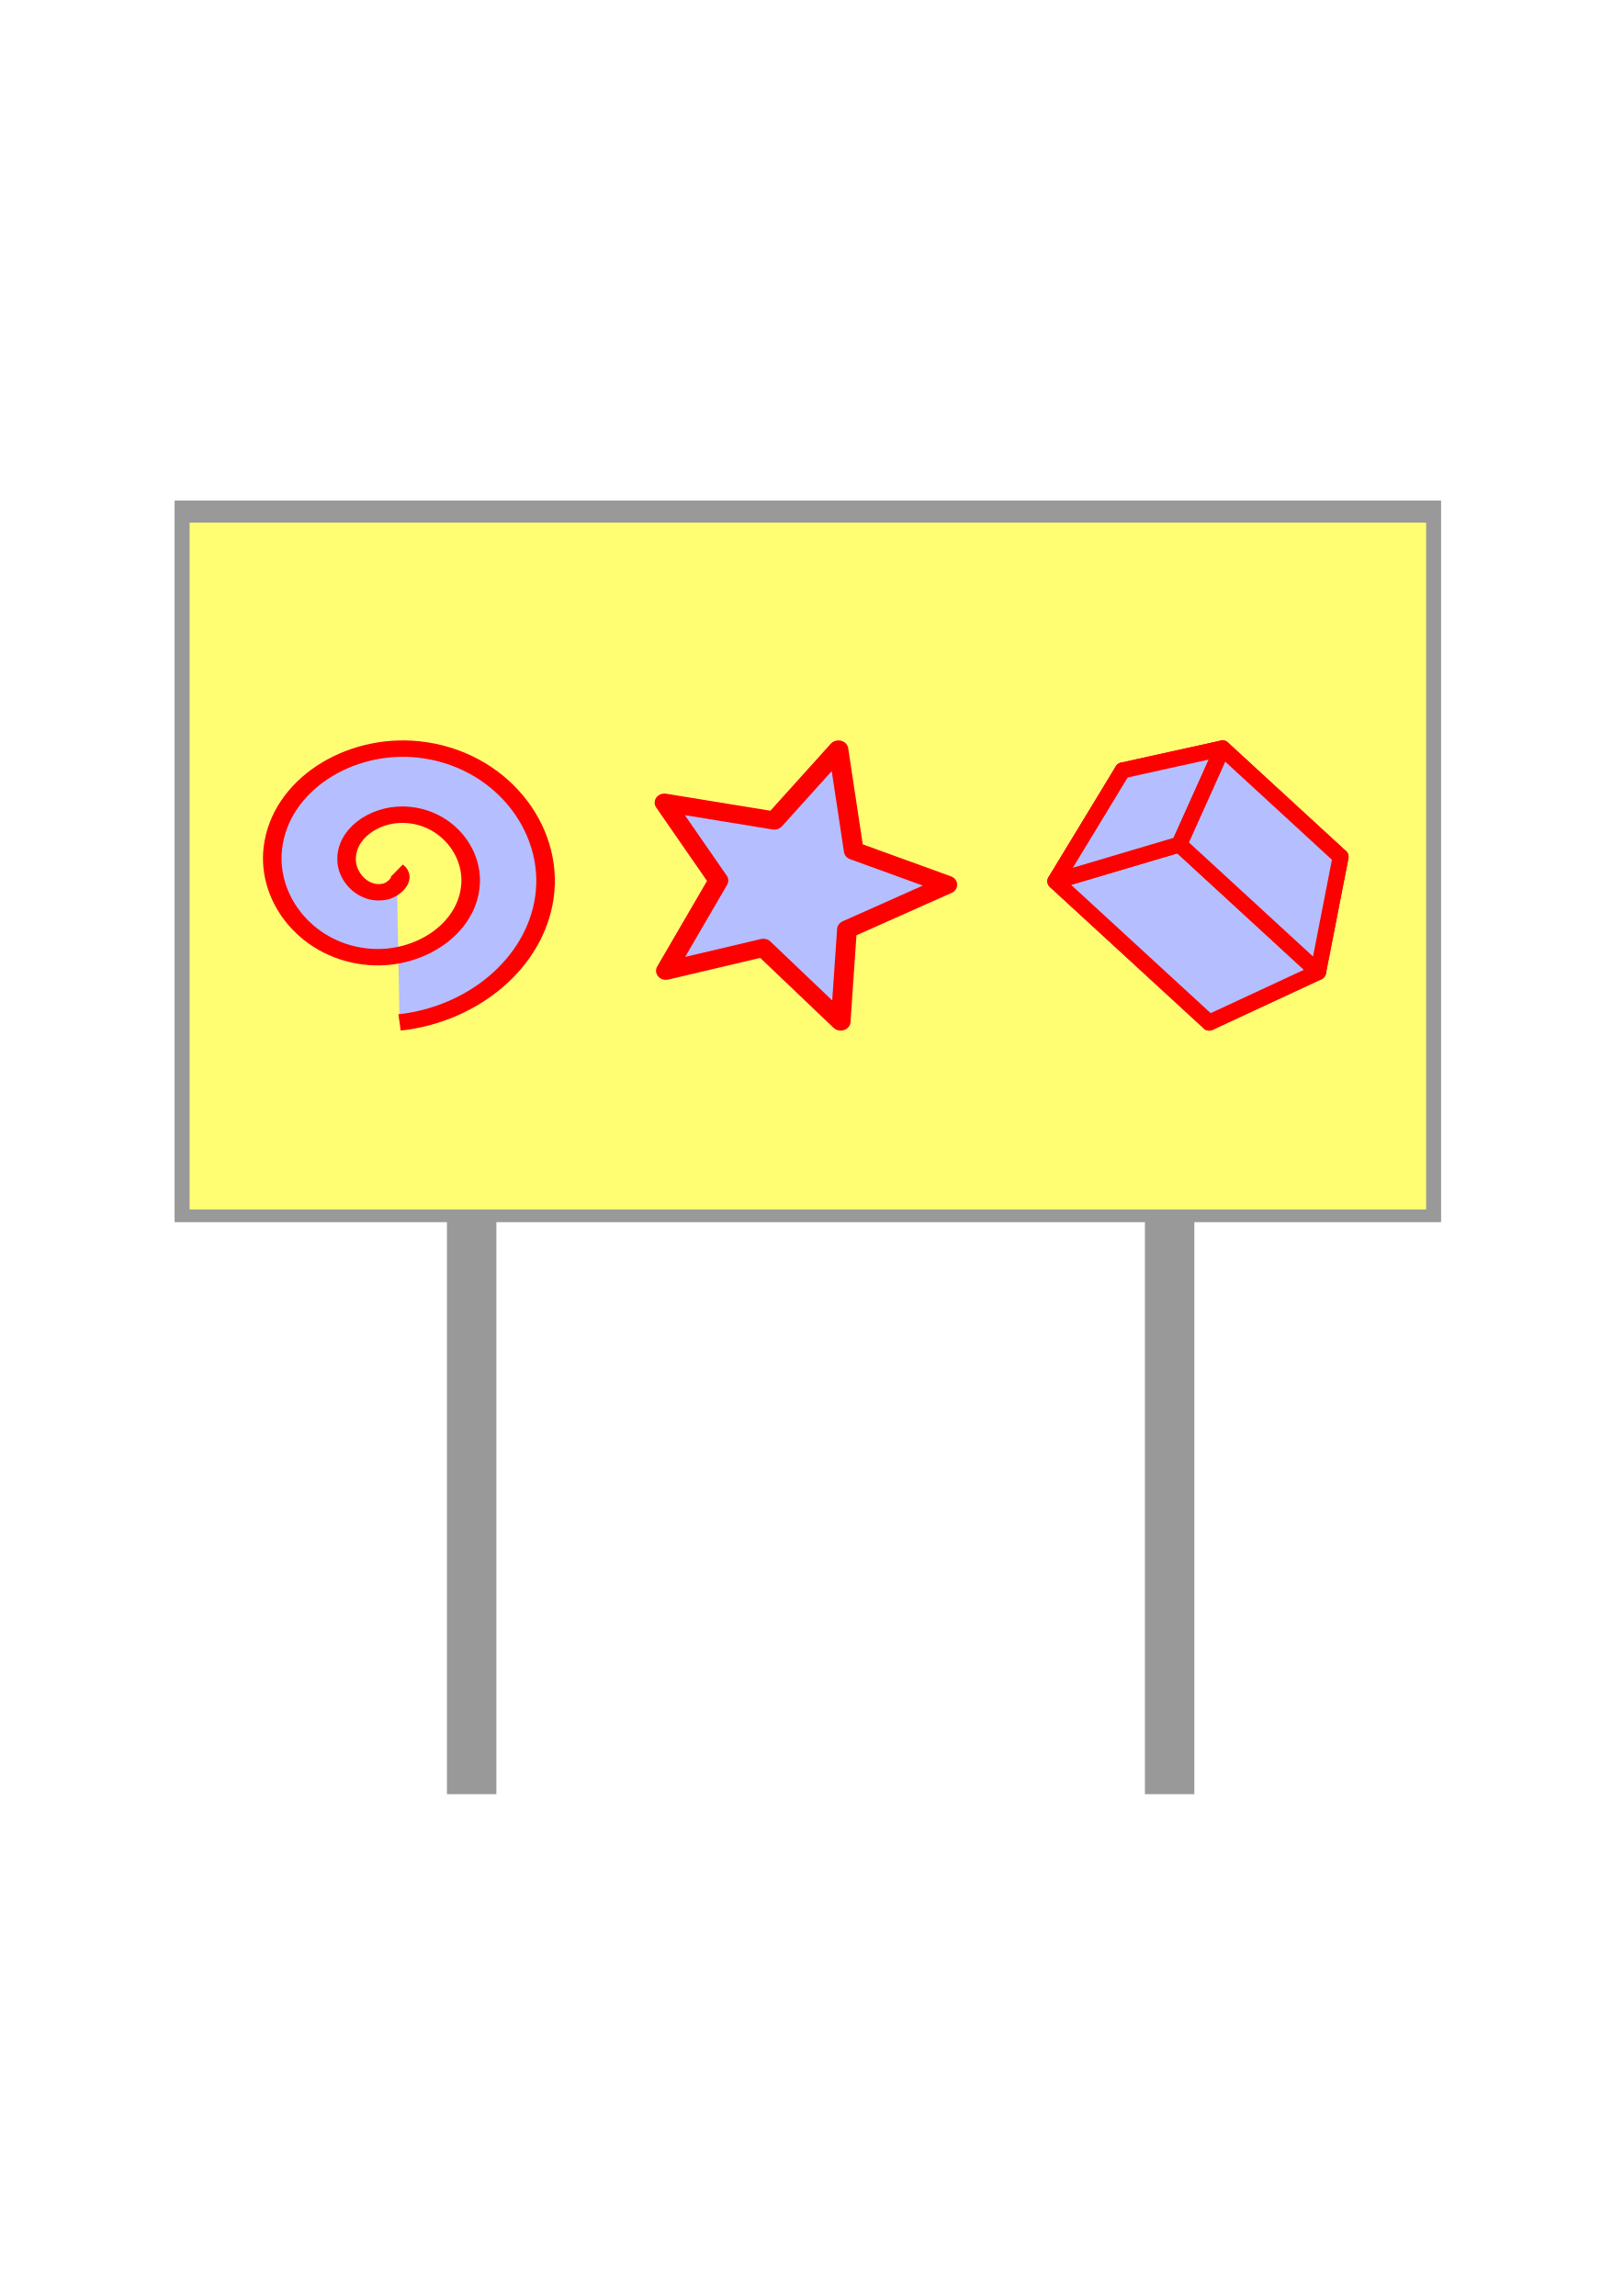
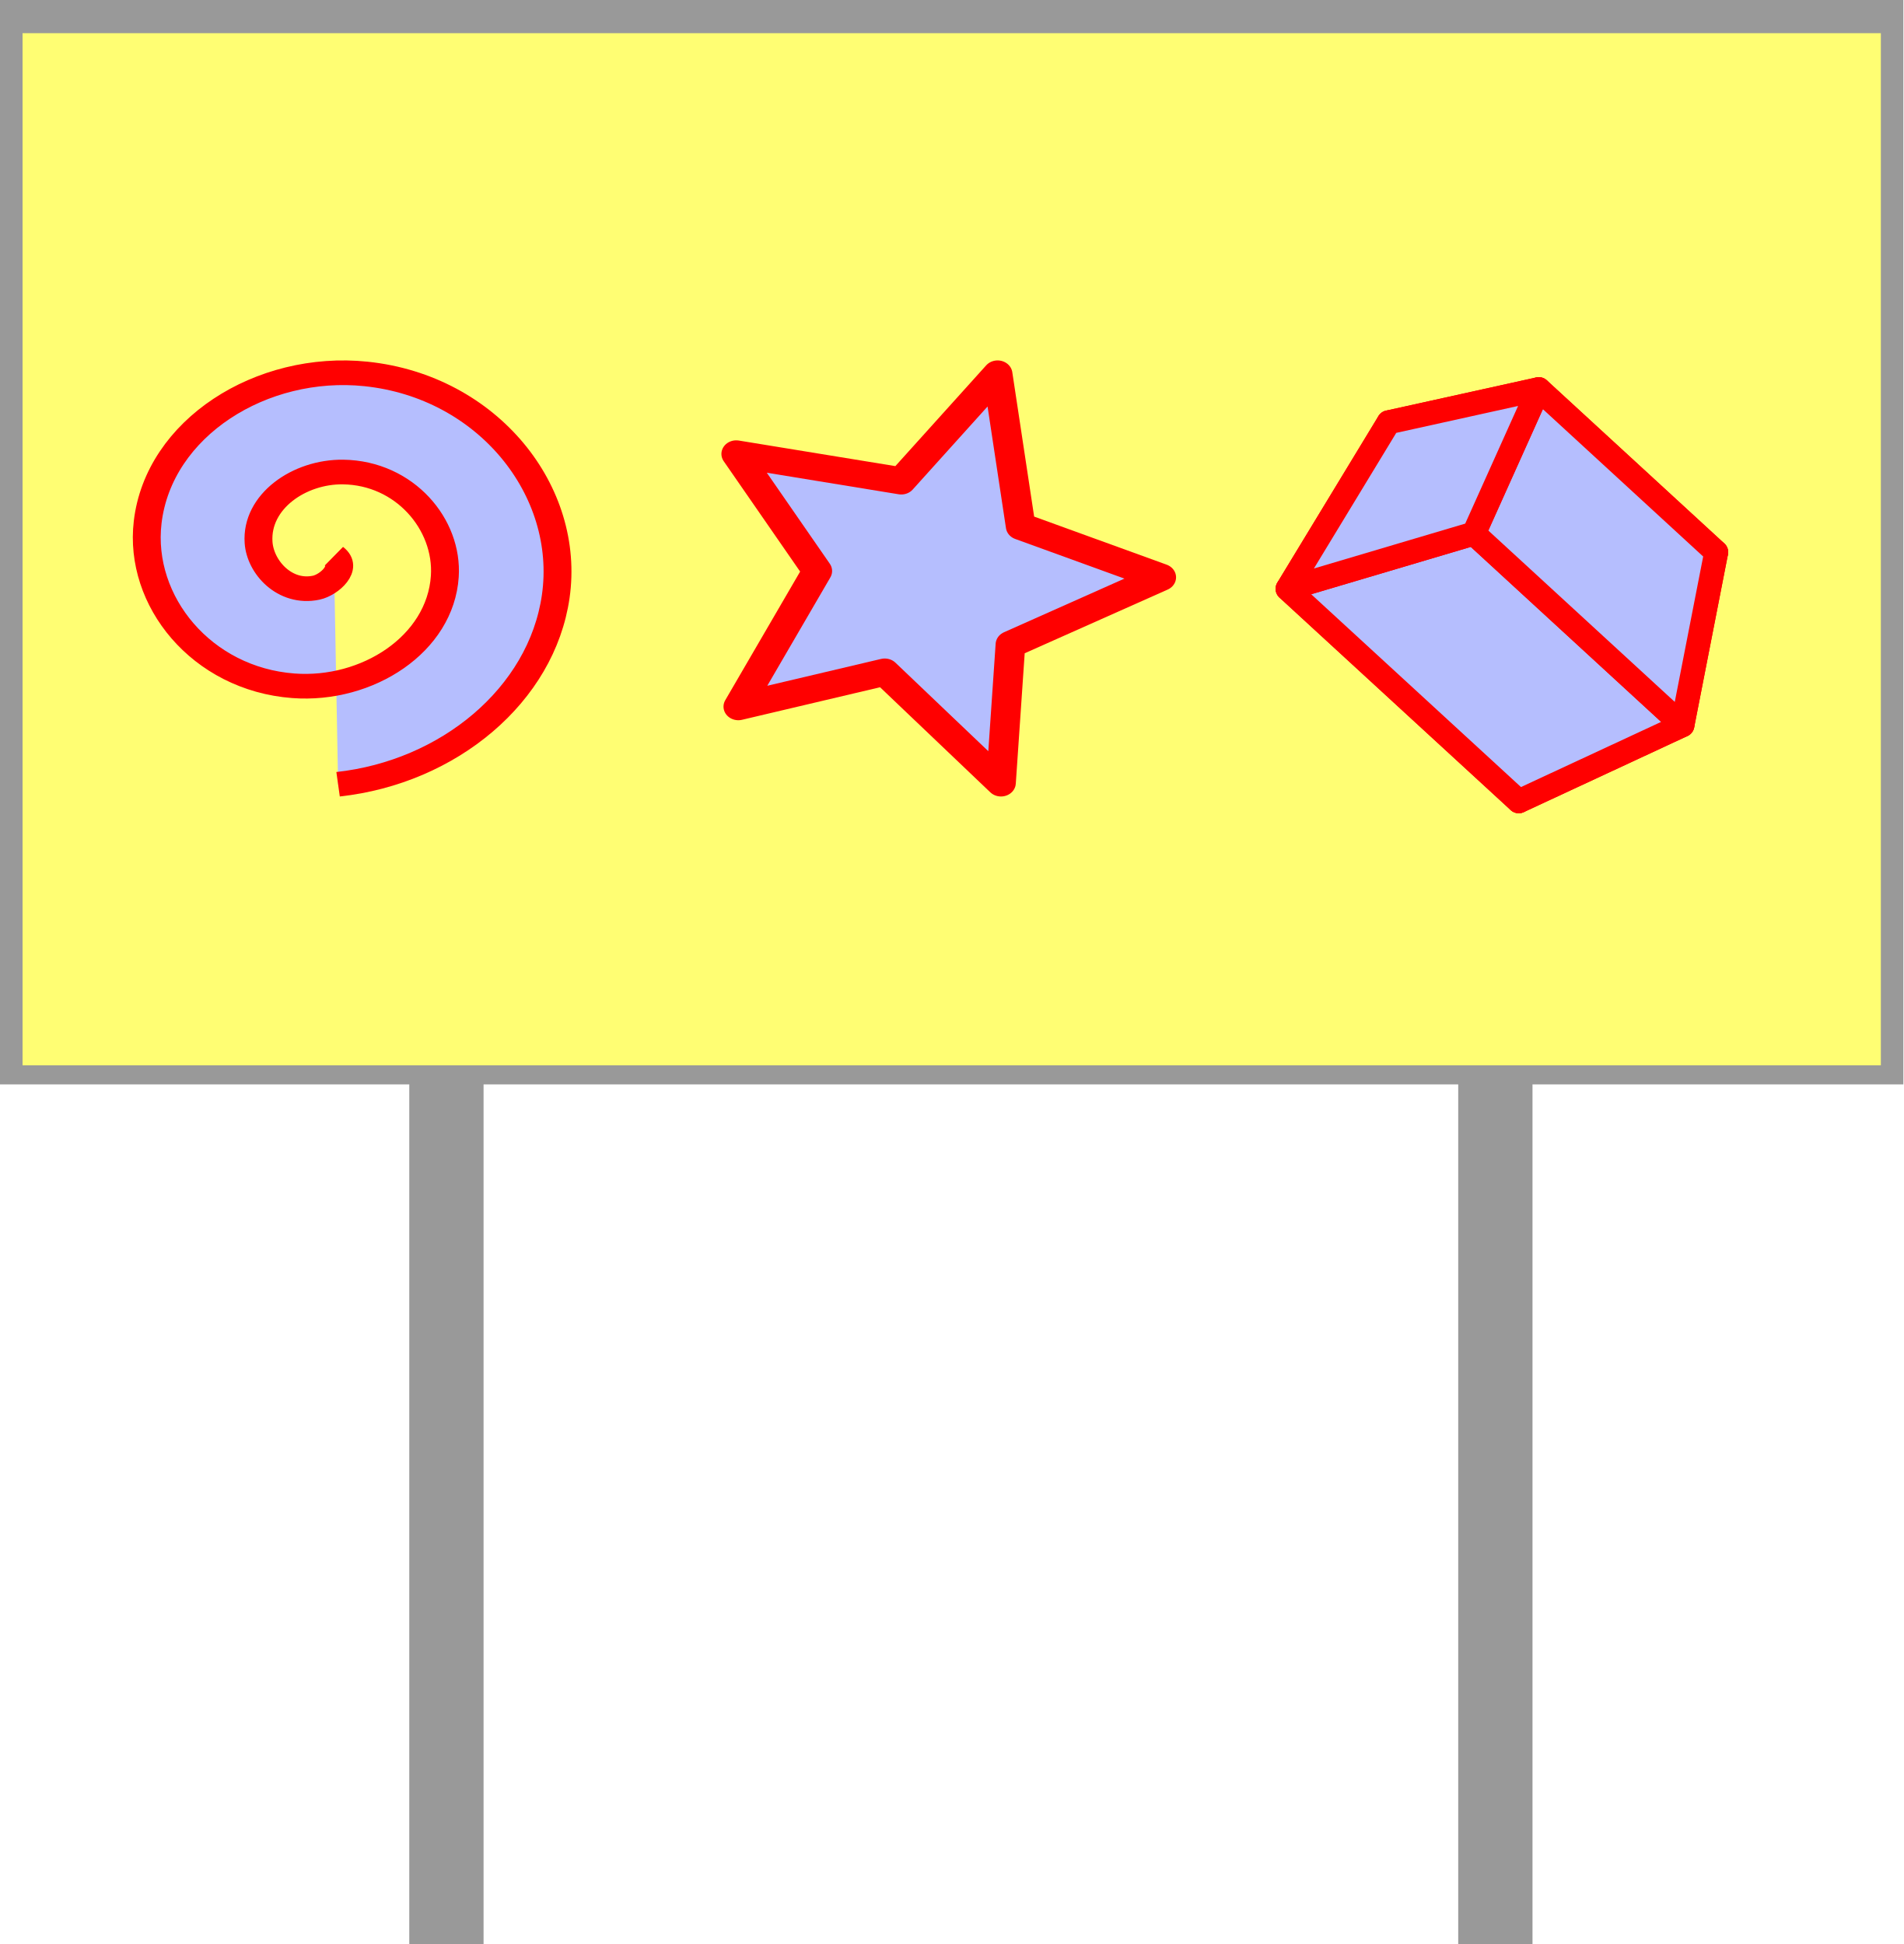
- <svg xmlns="http://www.w3.org/2000/svg" width="210mm" height="297mm" viewBox="0 0 744.094 1052.362" id="svg2" version="1.1">
+ <svg xmlns="http://www.w3.org/2000/svg" width="163.803mm" height="167.339mm" viewBox="0 0 580.406 592.932" id="svg2" version="1.1">
  <defs id="defs4">
    </defs>
-   <g id="layer1">
+   <g id="layer1" transform="translate(-80.01338,-229.4302)">
    <rect style="fill:#999999;fill-opacity:1;stroke:#999999;stroke-width:101.48;stroke-miterlimit:4;stroke-dasharray:none;stroke-opacity:1" id="rect7422-8-4" width="478.926" height="229.267" x="130.753" y="280.17" />
    <rect style="fill:#fffe73;fill-opacity:1;stroke:#ff0000;stroke-width:0;stroke-miterlimit:4;stroke-dasharray:none;stroke-opacity:1" id="rect4221-7-5" width="566.664" height="314.814" x="86.892" y="239.548" />
    <rect style="fill:#999999;fill-opacity:1;stroke:#999999;stroke-width:14.135;stroke-miterlimit:4;stroke-dasharray:none;stroke-opacity:1" id="rect7422-8" width="8.515" height="250.177" x="211.887" y="565.118" />
    <rect style="fill:#999999;fill-opacity:1;stroke:#999999;stroke-width:14.135;stroke-miterlimit:4;stroke-dasharray:none;stroke-opacity:1" id="rect7422-8-0" width="8.515" height="250.177" x="531.747" y="565.118" />
    <path style="fill:#b5befe;fill-opacity:1;fill-rule:evenodd;stroke:#ff0000;stroke-width:8;stroke-linecap:butt;stroke-linejoin:miter;stroke-miterlimit:4;stroke-dasharray:none;stroke-opacity:1" id="path4178" d="m 357.713,374.37 c 4.264,3.707 -1.337,9.327 -5.077,10.223 -8.903,2.134 -16.048,-6.515 -16.544,-14.675 -0.808,-13.319 11.729,-23.061 24.272,-22.864 17.664,0.277 30.165,16.971 29.184,33.87 -1.277,21.998 -22.22,37.31 -43.467,35.504 -26.329,-2.238 -44.477,-27.474 -41.825,-53.064 3.177,-30.661 32.73,-51.655 62.662,-48.145 34.994,4.104 58.842,37.987 54.465,72.259 -4.087,31.998 -30.766,56.974 -62.468,60.906" transform="matrix(1.062387,0,0,0.9398045,-198.1983,47.23707)" />
    <path style="opacity:1;fill:#b5befe;fill-opacity:1;stroke:#ff0000;stroke-width:8;stroke-linecap:round;stroke-linejoin:round;stroke-miterlimit:4;stroke-dasharray:none;stroke-dashoffset:0;stroke-opacity:1" id="path4180" d="m 375.447,604.957 -31.369,-32.595 -39.514,10.157 21.306,-39.906 -21.87,-34.441 44.537,7.931 25.997,-31.443 6.22,44.808 37.937,15.009 -40.693,19.762 z" transform="matrix(1.129973,0,0,1.036668,-38.99171,-158.9237)" />
    <g id="g7229" style="opacity:1;fill:#b5befe;fill-opacity:1;fill-rule:nonzero;stroke:#ff0000;stroke-width:8.659;stroke-linecap:round;stroke-linejoin:miter;stroke-miterlimit:4;stroke-dasharray:none;stroke-dashoffset:0;stroke-opacity:1">
-       <path id="path7235" style="fill:#b5befe;fill-opacity:1;fill-rule:evenodd;stroke:#ff0000;stroke-width:7.298;stroke-linecap:butt;stroke-linejoin:round;stroke-miterlimit:4;stroke-dasharray:none;stroke-opacity:1" d="m 573.5,407.392 40.851,-14.635 -54.11,-49.746 -45.77,10.113 z" points="614.351,392.757 560.242,343.011 514.472,353.124 573.5,407.392 " />
-       <path id="path7231" style="fill:#b5befe;fill-opacity:1;fill-rule:evenodd;stroke:#ff0000;stroke-width:7.298;stroke-linecap:butt;stroke-linejoin:round;stroke-miterlimit:4;stroke-dasharray:none;stroke-opacity:1" d="m 573.5,407.392 -59.029,-54.268 -30.823,50.781 70.494,64.809 z" points="514.472,353.124 483.649,403.904 554.143,468.713 573.5,407.392 " />
-       <path id="path7233" style="fill:#b5befe;fill-opacity:1;fill-rule:evenodd;stroke:#ff0000;stroke-width:7.298;stroke-linecap:butt;stroke-linejoin:round;stroke-miterlimit:4;stroke-dasharray:none;stroke-opacity:1" d="m 573.5,407.392 40.851,-14.635 -10.304,52.752 -49.904,23.205 z" points="614.351,392.757 604.048,445.509 554.143,468.713 573.5,407.392 " />
-       <path id="path7241" style="fill:#b5befe;fill-opacity:1;fill-rule:evenodd;stroke:#ff0000;stroke-width:7.298;stroke-linecap:butt;stroke-linejoin:round;stroke-miterlimit:4;stroke-dasharray:none;stroke-opacity:1" d="M 554.143,468.713 604.048,445.509 540.457,387.046 483.649,403.904 Z" points="604.048,445.509 540.457,387.046 483.649,403.904 554.143,468.713 " />
-       <path id="path7239" style="fill:#b5befe;fill-opacity:1;fill-rule:evenodd;stroke:#ff0000;stroke-width:7.298;stroke-linecap:butt;stroke-linejoin:round;stroke-miterlimit:4;stroke-dasharray:none;stroke-opacity:1" d="m 514.472,353.124 45.77,-10.113 -19.785,44.036 -56.808,16.858 z" points="560.242,343.011 540.457,387.046 483.649,403.904 514.472,353.124 " />
-       <path id="path7237" style="fill:#b5befe;fill-opacity:1;fill-rule:evenodd;stroke:#ff0000;stroke-width:7.298;stroke-linecap:butt;stroke-linejoin:round;stroke-miterlimit:4;stroke-dasharray:none;stroke-opacity:1" d="m 614.351,392.757 -54.11,-49.746 -19.785,44.036 63.591,58.462 z" points="560.242,343.011 540.457,387.046 604.048,445.509 614.351,392.757 " />
+       <path id="path7235" style="fill:#b5befe;fill-opacity:1;fill-rule:evenodd;stroke:#ff0000;stroke-width:7.298;stroke-linecap:butt;stroke-linejoin:round;stroke-miterlimit:4;stroke-dasharray:none;stroke-opacity:1" d="m 562.5,412.5 40.851,-14.635 -54.11,-49.746 -45.77,10.113 z" points="603.351,397.865 549.241,348.119 503.471,358.232 562.5,412.5 " />
+       <path id="path7231" style="fill:#b5befe;fill-opacity:1;fill-rule:evenodd;stroke:#ff0000;stroke-width:7.298;stroke-linecap:butt;stroke-linejoin:round;stroke-miterlimit:4;stroke-dasharray:none;stroke-opacity:1" d="m 562.5,412.5 -59.029,-54.268 -30.823,50.781 70.494,64.809 z" points="503.471,358.232 472.648,409.012 543.143,473.822 562.5,412.5 " />
+       <path id="path7233" style="fill:#b5befe;fill-opacity:1;fill-rule:evenodd;stroke:#ff0000;stroke-width:7.298;stroke-linecap:butt;stroke-linejoin:round;stroke-miterlimit:4;stroke-dasharray:none;stroke-opacity:1" d="m 562.5,412.5 40.851,-14.635 -10.304,52.752 -49.904,23.205 z" points="603.351,397.865 593.047,450.617 543.143,473.822 562.5,412.5 " />
+       <path id="path7241" style="fill:#b5befe;fill-opacity:1;fill-rule:evenodd;stroke:#ff0000;stroke-width:7.298;stroke-linecap:butt;stroke-linejoin:round;stroke-miterlimit:4;stroke-dasharray:none;stroke-opacity:1" d="m 543.143,473.822 49.904,-23.205 -63.591,-58.462 -56.808,16.858 z" points="593.047,450.617 529.457,392.155 472.648,409.012 543.143,473.822 " />
+       <path id="path7237" style="fill:#b5befe;fill-opacity:1;fill-rule:evenodd;stroke:#ff0000;stroke-width:7.298;stroke-linecap:butt;stroke-linejoin:round;stroke-miterlimit:4;stroke-dasharray:none;stroke-opacity:1" d="m 603.351,397.865 -54.11,-49.746 -19.785,44.036 63.591,58.462 z" points="549.241,348.119 529.457,392.155 593.047,450.617 603.351,397.865 " />
+       <path id="path7239" style="fill:#b5befe;fill-opacity:1;fill-rule:evenodd;stroke:#ff0000;stroke-width:7.298;stroke-linecap:butt;stroke-linejoin:round;stroke-miterlimit:4;stroke-dasharray:none;stroke-opacity:1" d="m 503.471,358.232 45.77,-10.113 -19.785,44.036 -56.808,16.858 z" points="549.241,348.119 529.457,392.155 472.648,409.012 503.471,358.232 " />
    </g>
  </g>
</svg>
